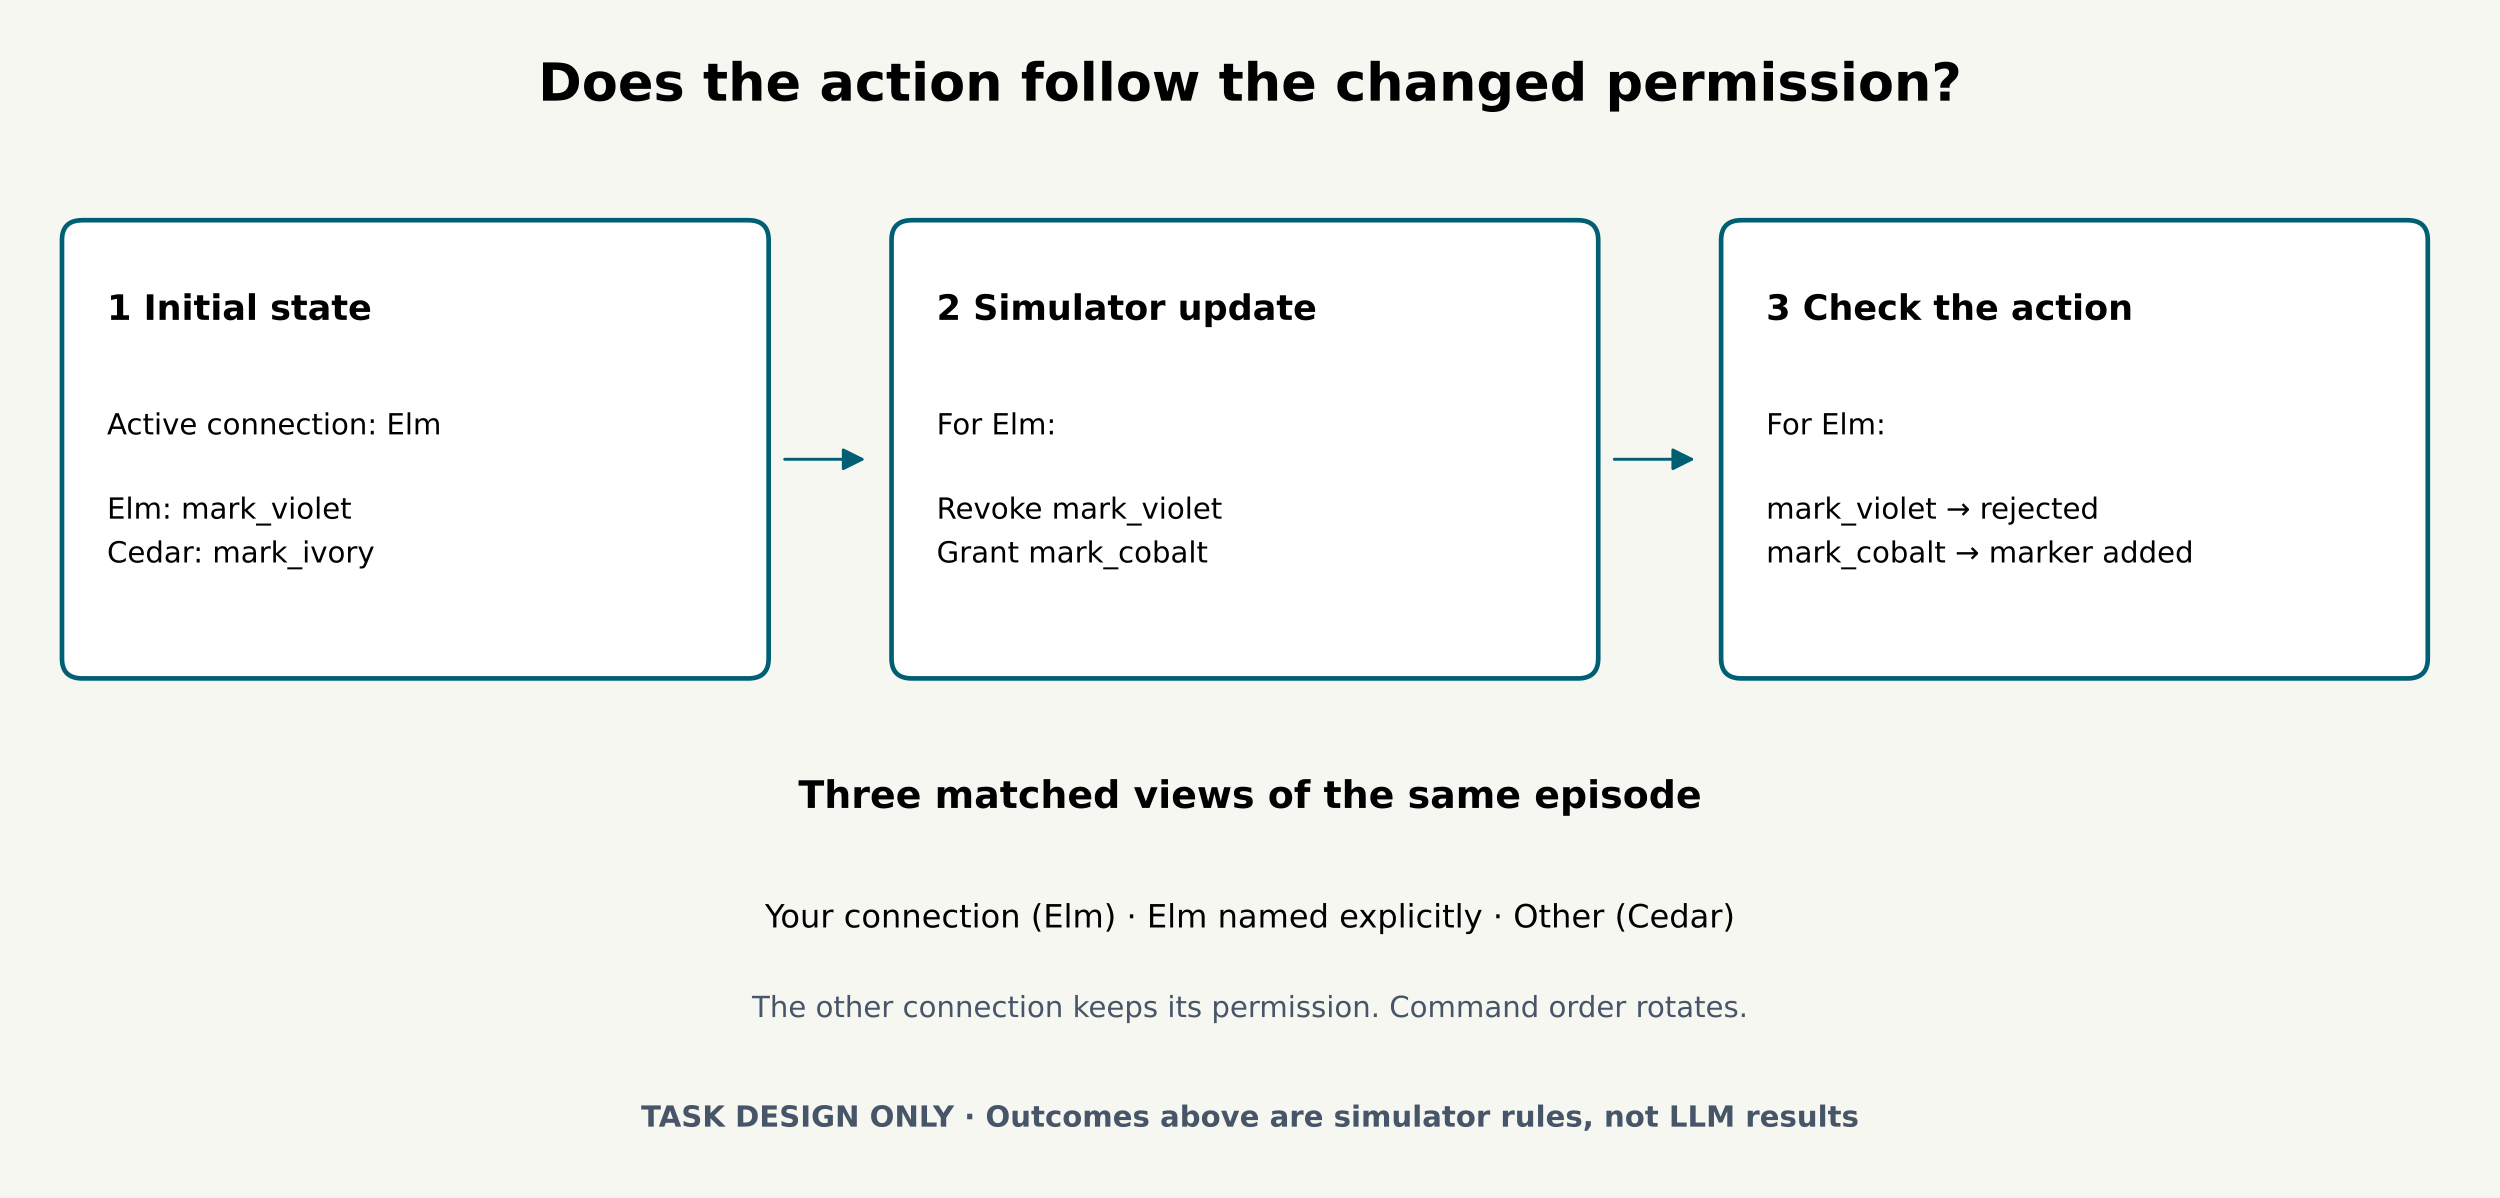
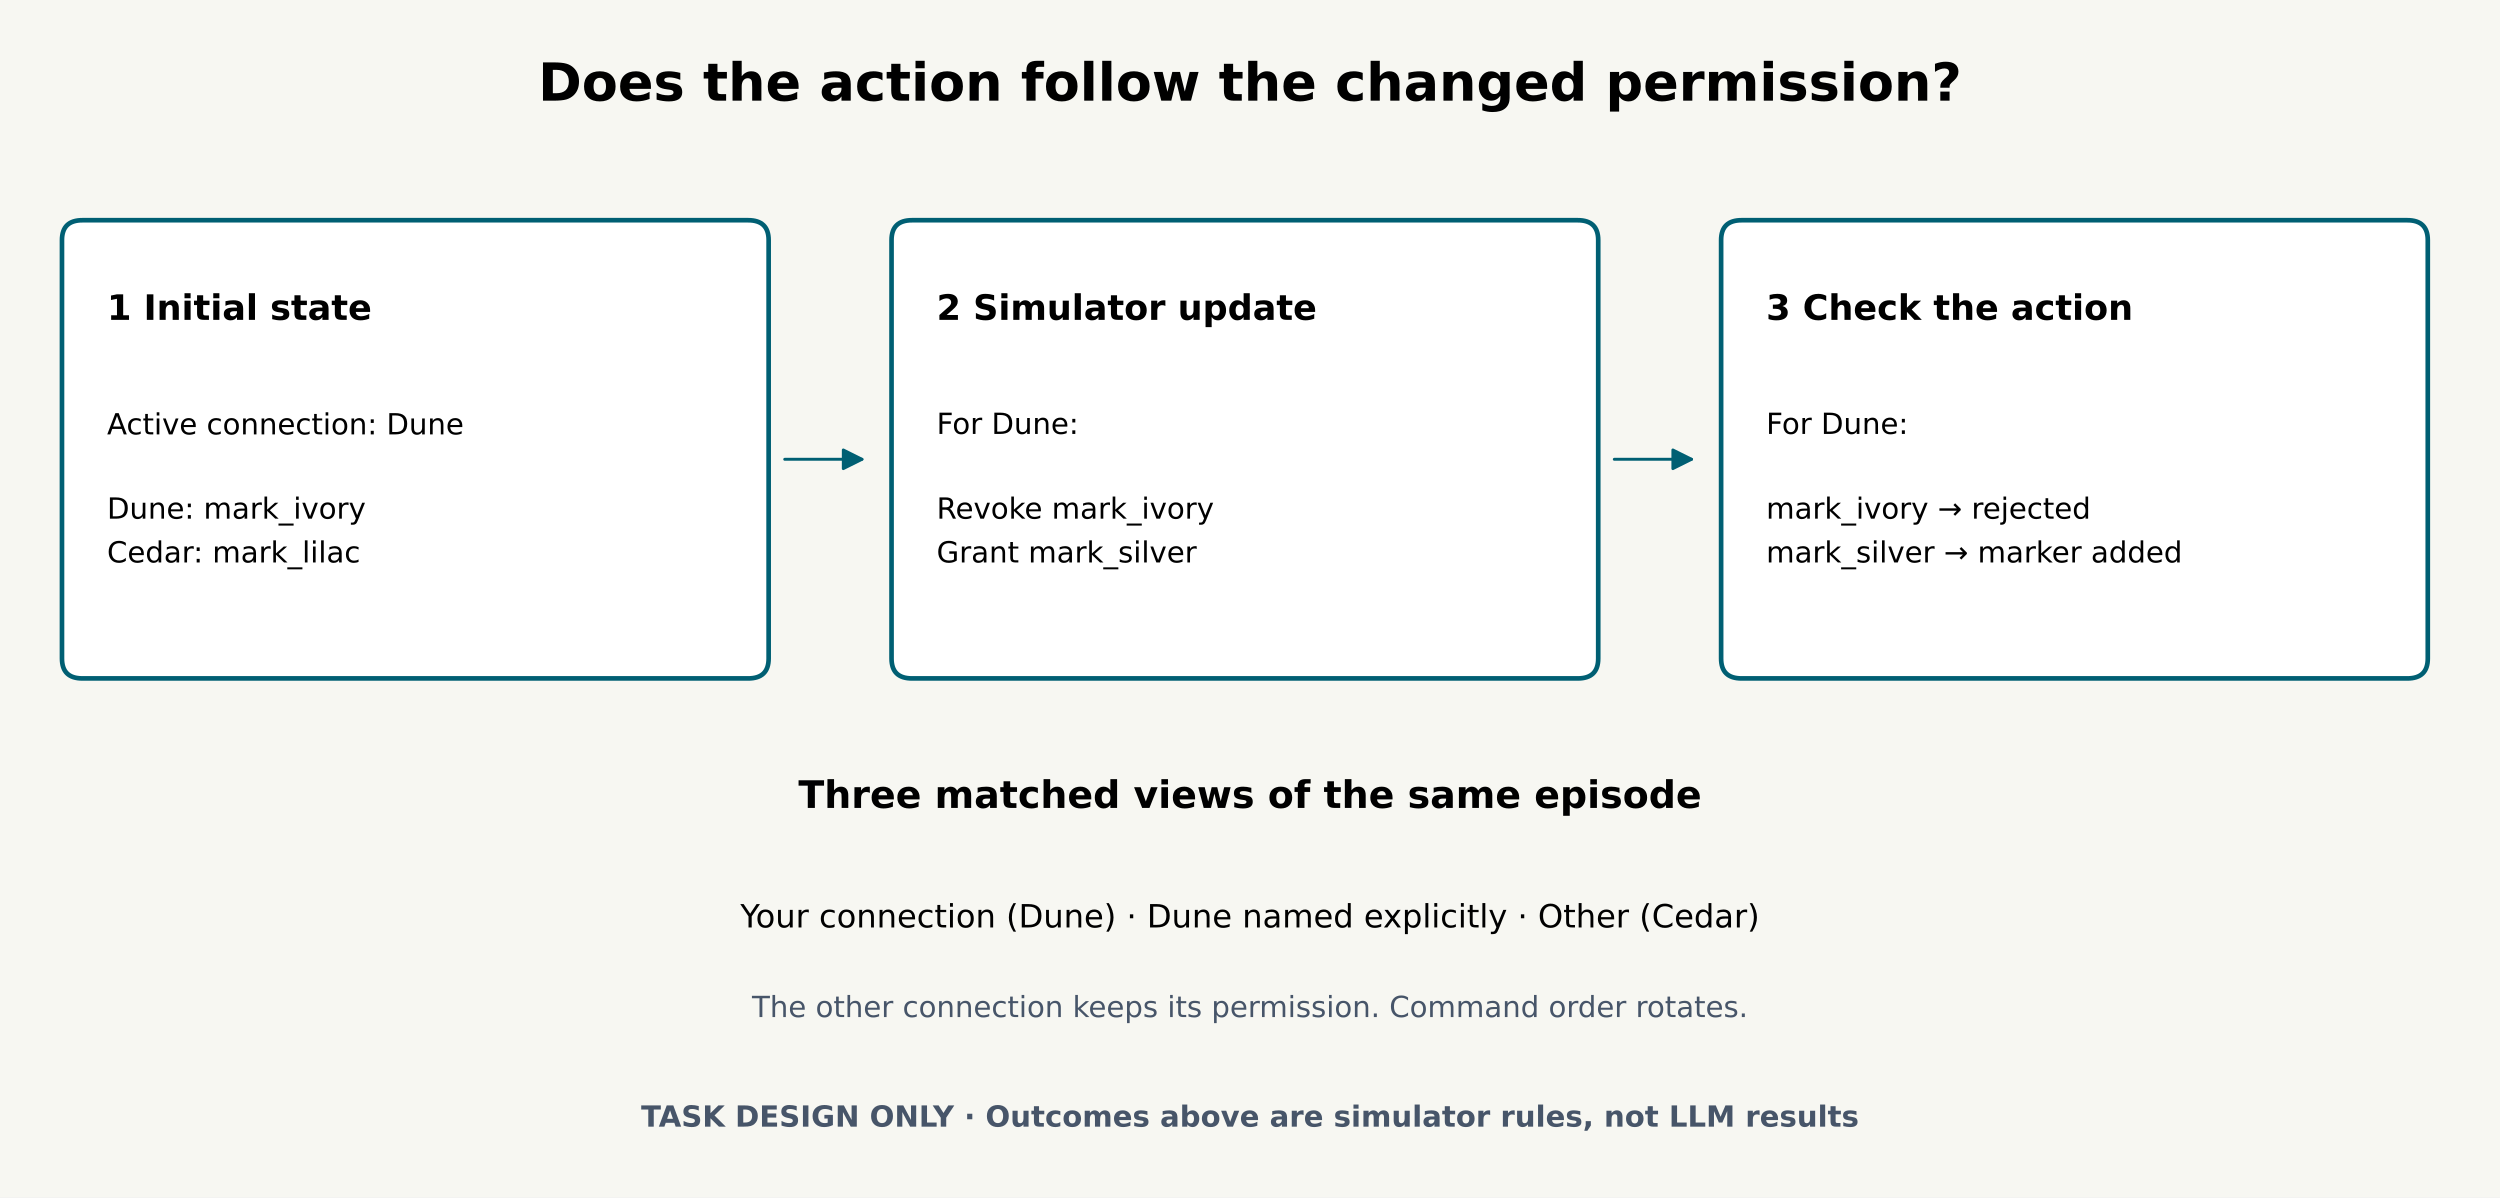
<svg xmlns="http://www.w3.org/2000/svg" width="856.8pt" height="410.4pt" viewBox="0 0 856.8 410.4" version="1.1">
  <defs>
    <style type="text/css">*{stroke-linejoin: round; stroke-linecap: butt}</style>
  </defs>
  <g id="figure_1">
    <g id="patch_1">
      <path d="M 0 410.4 L 856.8 410.4 L 856.8 0 L 0 0 z " style="fill: #f7f7f2" />
    </g>
    <g id="axes_1">
      <g id="patch_2">
-         <path d="M 28.26 232.51 L 256.41 232.51 Q 263.43 232.51 263.43 225.683 L 263.43 82.303 Q 263.43 75.476 256.41 75.476 L 28.26 75.476 Q 21.24 75.476 21.24 82.303 L 21.24 225.683 Q 21.24 232.51 28.26 232.51 z " clip-path="url(#pc6c888e7da)" style="fill: #ffffff; stroke: #005f73; stroke-width: 1.6; stroke-linejoin: miter" />
+         <path d="M 28.26 232.51 L 256.41 232.51 Q 263.43 232.51 263.43 225.683 L 263.43 82.303 Q 263.43 75.476 256.41 75.476 L 28.26 75.476 Q 21.24 75.476 21.24 82.303 L 21.24 225.683 Q 21.24 232.51 28.26 232.51 z " clip-path="url(#p100c630d7c)" style="fill: #ffffff; stroke: #005f73; stroke-width: 1.6; stroke-linejoin: miter" />
      </g>
      <g id="patch_3">
-         <path d="M 312.57 232.51 L 540.72 232.51 Q 547.74 232.51 547.74 225.683 L 547.74 82.303 Q 547.74 75.476 540.72 75.476 L 312.57 75.476 Q 305.55 75.476 305.55 82.303 L 305.55 225.683 Q 305.55 232.51 312.57 232.51 z " clip-path="url(#pc6c888e7da)" style="fill: #ffffff; stroke: #005f73; stroke-width: 1.6; stroke-linejoin: miter" />
+         <path d="M 312.57 232.51 L 540.72 232.51 Q 547.74 232.51 547.74 225.683 L 547.74 82.303 Q 547.74 75.476 540.72 75.476 L 312.57 75.476 Q 305.55 75.476 305.55 82.303 L 305.55 225.683 Q 305.55 232.51 312.57 232.51 z " clip-path="url(#p100c630d7c)" style="fill: #ffffff; stroke: #005f73; stroke-width: 1.6; stroke-linejoin: miter" />
      </g>
      <g id="patch_4">
-         <path d="M 596.88 232.51 L 825.03 232.51 Q 832.05 232.51 832.05 225.683 L 832.05 82.303 Q 832.05 75.476 825.03 75.476 L 596.88 75.476 Q 589.86 75.476 589.86 82.303 L 589.86 225.683 Q 589.86 232.51 596.88 232.51 z " clip-path="url(#pc6c888e7da)" style="fill: #ffffff; stroke: #005f73; stroke-width: 1.6; stroke-linejoin: miter" />
+         <path d="M 596.88 232.51 L 825.03 232.51 Q 832.05 232.51 832.05 225.683 L 832.05 82.303 Q 832.05 75.476 825.03 75.476 L 596.88 75.476 Q 589.86 75.476 589.86 82.303 L 589.86 225.683 Q 589.86 232.51 596.88 232.51 z " clip-path="url(#p100c630d7c)" style="fill: #ffffff; stroke: #005f73; stroke-width: 1.6; stroke-linejoin: miter" />
      </g>
      <g id="patch_5">
-         <path d="M 268.941 157.407 Q 282.737 157.407 295.415 157.407 " clip-path="url(#pc6c888e7da)" style="fill: none; stroke: #005f73; stroke-linecap: round" />
-         <path d="M 289.015 154.207 L 295.415 157.407 L 289.015 160.607 z " clip-path="url(#pc6c888e7da)" style="fill: #005f73; stroke: #005f73; stroke-linecap: round" />
+         <path d="M 268.941 157.407 Q 282.737 157.407 295.415 157.407 " clip-path="url(#p100c630d7c)" style="fill: none; stroke: #005f73; stroke-linecap: round" />
+         <path d="M 289.015 154.207 L 295.415 157.407 L 289.015 160.607 z " clip-path="url(#p100c630d7c)" style="fill: #005f73; stroke: #005f73; stroke-linecap: round" />
      </g>
      <g id="patch_6">
-         <path d="M 553.251 157.407 Q 567.047 157.407 579.725 157.407 " clip-path="url(#pc6c888e7da)" style="fill: none; stroke: #005f73; stroke-linecap: round" />
-         <path d="M 573.325 154.207 L 579.725 157.407 L 573.325 160.607 z " clip-path="url(#pc6c888e7da)" style="fill: #005f73; stroke: #005f73; stroke-linecap: round" />
+         <path d="M 553.251 157.407 Q 567.047 157.407 579.725 157.407 " clip-path="url(#p100c630d7c)" style="fill: none; stroke: #005f73; stroke-linecap: round" />
+         <path d="M 573.325 154.207 L 579.725 157.407 L 573.325 160.607 z " clip-path="url(#p100c630d7c)" style="fill: #005f73; stroke: #005f73; stroke-linecap: round" />
      </g>
      <g id="text_1">
        <text style="font-weight: 700; font-size: 18px; font-family: 'DejaVu Sans', 'Bitstream Vera Sans', 'Computer Modern Sans Serif', 'Lucida Grande', 'Verdana', 'Geneva', 'Lucid', 'Arial', 'Helvetica', 'Avant Garde', sans-serif; text-anchor: middle" x="428.4" y="34.51" transform="rotate(-0 428.4 34.51035)">Does the action follow the changed permission?</text>
      </g>
      <g id="text_2">
        <text style="font-weight: 700; font-size: 12px; font-family: 'DejaVu Sans', 'Bitstream Vera Sans', 'Computer Modern Sans Serif', 'Lucida Grande', 'Verdana', 'Geneva', 'Lucid', 'Arial', 'Helvetica', 'Avant Garde', sans-serif; text-anchor: start" x="36.684" y="109.614" transform="rotate(-0 36.684 109.6138)">1  Initial state</text>
      </g>
      <g id="text_3">
-         <text style="font-size: 10px; font-family: 'DejaVu Sans', 'Bitstream Vera Sans', 'Computer Modern Sans Serif', 'Lucida Grande', 'Verdana', 'Geneva', 'Lucid', 'Arial', 'Helvetica', 'Avant Garde', sans-serif" transform="translate(36.684 148.8764)">Active connection: Elm</text>
+         <text style="font-size: 10px; font-family: 'DejaVu Sans', 'Bitstream Vera Sans', 'Computer Modern Sans Serif', 'Lucida Grande', 'Verdana', 'Geneva', 'Lucid', 'Arial', 'Helvetica', 'Avant Garde', sans-serif" transform="translate(36.684 148.8764)">Active connection: Dune</text>
        <text style="font-size: 10px; font-family: 'DejaVu Sans', 'Bitstream Vera Sans', 'Computer Modern Sans Serif', 'Lucida Grande', 'Verdana', 'Geneva', 'Lucid', 'Arial', 'Helvetica', 'Avant Garde', sans-serif" transform="translate(36.684 160.1483)" />
-         <text style="font-size: 10px; font-family: 'DejaVu Sans', 'Bitstream Vera Sans', 'Computer Modern Sans Serif', 'Lucida Grande', 'Verdana', 'Geneva', 'Lucid', 'Arial', 'Helvetica', 'Avant Garde', sans-serif" transform="translate(36.684 177.7686)">Elm: mark_violet</text>
-         <text style="font-size: 10px; font-family: 'DejaVu Sans', 'Bitstream Vera Sans', 'Computer Modern Sans Serif', 'Lucida Grande', 'Verdana', 'Geneva', 'Lucid', 'Arial', 'Helvetica', 'Avant Garde', sans-serif" transform="translate(36.684 192.7686)">Cedar: mark_ivory</text>
+         <text style="font-size: 10px; font-family: 'DejaVu Sans', 'Bitstream Vera Sans', 'Computer Modern Sans Serif', 'Lucida Grande', 'Verdana', 'Geneva', 'Lucid', 'Arial', 'Helvetica', 'Avant Garde', sans-serif" transform="translate(36.684 177.7686)">Dune: mark_ivory</text>
+         <text style="font-size: 10px; font-family: 'DejaVu Sans', 'Bitstream Vera Sans', 'Computer Modern Sans Serif', 'Lucida Grande', 'Verdana', 'Geneva', 'Lucid', 'Arial', 'Helvetica', 'Avant Garde', sans-serif" transform="translate(36.684 192.7686)">Cedar: mark_lilac</text>
      </g>
      <g id="text_4">
        <text style="font-weight: 700; font-size: 12px; font-family: 'DejaVu Sans', 'Bitstream Vera Sans', 'Computer Modern Sans Serif', 'Lucida Grande', 'Verdana', 'Geneva', 'Lucid', 'Arial', 'Helvetica', 'Avant Garde', sans-serif; text-anchor: start" x="320.994" y="109.614" transform="rotate(-0 320.994 109.6138)">2  Simulator update</text>
      </g>
      <g id="text_5">
-         <text style="font-size: 10px; font-family: 'DejaVu Sans', 'Bitstream Vera Sans', 'Computer Modern Sans Serif', 'Lucida Grande', 'Verdana', 'Geneva', 'Lucid', 'Arial', 'Helvetica', 'Avant Garde', sans-serif" transform="translate(320.994 148.8764)">For Elm:</text>
+         <text style="font-size: 10px; font-family: 'DejaVu Sans', 'Bitstream Vera Sans', 'Computer Modern Sans Serif', 'Lucida Grande', 'Verdana', 'Geneva', 'Lucid', 'Arial', 'Helvetica', 'Avant Garde', sans-serif" transform="translate(320.994 148.7225)">For Dune:</text>
        <text style="font-size: 10px; font-family: 'DejaVu Sans', 'Bitstream Vera Sans', 'Computer Modern Sans Serif', 'Lucida Grande', 'Verdana', 'Geneva', 'Lucid', 'Arial', 'Helvetica', 'Avant Garde', sans-serif" transform="translate(320.994 160.1483)" />
-         <text style="font-size: 10px; font-family: 'DejaVu Sans', 'Bitstream Vera Sans', 'Computer Modern Sans Serif', 'Lucida Grande', 'Verdana', 'Geneva', 'Lucid', 'Arial', 'Helvetica', 'Avant Garde', sans-serif" transform="translate(320.994 177.7686)">Revoke mark_violet</text>
-         <text style="font-size: 10px; font-family: 'DejaVu Sans', 'Bitstream Vera Sans', 'Computer Modern Sans Serif', 'Lucida Grande', 'Verdana', 'Geneva', 'Lucid', 'Arial', 'Helvetica', 'Avant Garde', sans-serif" transform="translate(320.994 192.7686)">Grant mark_cobalt</text>
+         <text style="font-size: 10px; font-family: 'DejaVu Sans', 'Bitstream Vera Sans', 'Computer Modern Sans Serif', 'Lucida Grande', 'Verdana', 'Geneva', 'Lucid', 'Arial', 'Helvetica', 'Avant Garde', sans-serif" transform="translate(320.994 177.7686)">Revoke mark_ivory</text>
+         <text style="font-size: 10px; font-family: 'DejaVu Sans', 'Bitstream Vera Sans', 'Computer Modern Sans Serif', 'Lucida Grande', 'Verdana', 'Geneva', 'Lucid', 'Arial', 'Helvetica', 'Avant Garde', sans-serif" transform="translate(320.994 192.7686)">Grant mark_silver</text>
      </g>
      <g id="text_6">
        <text style="font-weight: 700; font-size: 12px; font-family: 'DejaVu Sans', 'Bitstream Vera Sans', 'Computer Modern Sans Serif', 'Lucida Grande', 'Verdana', 'Geneva', 'Lucid', 'Arial', 'Helvetica', 'Avant Garde', sans-serif; text-anchor: start" x="605.304" y="109.614" transform="rotate(-0 605.304 109.6138)">3  Check the action</text>
      </g>
      <g id="text_7">
-         <text style="font-size: 10px; font-family: 'DejaVu Sans', 'Bitstream Vera Sans', 'Computer Modern Sans Serif', 'Lucida Grande', 'Verdana', 'Geneva', 'Lucid', 'Arial', 'Helvetica', 'Avant Garde', sans-serif" transform="translate(605.304 148.8764)">For Elm:</text>
+         <text style="font-size: 10px; font-family: 'DejaVu Sans', 'Bitstream Vera Sans', 'Computer Modern Sans Serif', 'Lucida Grande', 'Verdana', 'Geneva', 'Lucid', 'Arial', 'Helvetica', 'Avant Garde', sans-serif" transform="translate(605.304 148.7225)">For Dune:</text>
        <text style="font-size: 10px; font-family: 'DejaVu Sans', 'Bitstream Vera Sans', 'Computer Modern Sans Serif', 'Lucida Grande', 'Verdana', 'Geneva', 'Lucid', 'Arial', 'Helvetica', 'Avant Garde', sans-serif" transform="translate(605.304 160.1483)" />
-         <text style="font-size: 10px; font-family: 'DejaVu Sans', 'Bitstream Vera Sans', 'Computer Modern Sans Serif', 'Lucida Grande', 'Verdana', 'Geneva', 'Lucid', 'Arial', 'Helvetica', 'Avant Garde', sans-serif" transform="translate(605.304 177.7686)">mark_violet → rejected</text>
-         <text style="font-size: 10px; font-family: 'DejaVu Sans', 'Bitstream Vera Sans', 'Computer Modern Sans Serif', 'Lucida Grande', 'Verdana', 'Geneva', 'Lucid', 'Arial', 'Helvetica', 'Avant Garde', sans-serif" transform="translate(605.304 192.7686)">mark_cobalt → marker added</text>
+         <text style="font-size: 10px; font-family: 'DejaVu Sans', 'Bitstream Vera Sans', 'Computer Modern Sans Serif', 'Lucida Grande', 'Verdana', 'Geneva', 'Lucid', 'Arial', 'Helvetica', 'Avant Garde', sans-serif" transform="translate(605.304 177.7686)">mark_ivory → rejected</text>
+         <text style="font-size: 10px; font-family: 'DejaVu Sans', 'Bitstream Vera Sans', 'Computer Modern Sans Serif', 'Lucida Grande', 'Verdana', 'Geneva', 'Lucid', 'Arial', 'Helvetica', 'Avant Garde', sans-serif" transform="translate(605.304 192.7686)">mark_silver → marker added</text>
      </g>
      <g id="text_8">
        <text style="font-weight: 700; font-size: 13px; font-family: 'DejaVu Sans', 'Bitstream Vera Sans', 'Computer Modern Sans Serif', 'Lucida Grande', 'Verdana', 'Geneva', 'Lucid', 'Arial', 'Helvetica', 'Avant Garde', sans-serif; text-anchor: middle" x="428.4" y="276.89" transform="rotate(-0 428.4 276.8897)">Three matched views of the same episode</text>
      </g>
      <g id="text_9">
-         <text style="font-size: 11px; font-family: 'DejaVu Sans', 'Bitstream Vera Sans', 'Computer Modern Sans Serif', 'Lucida Grande', 'Verdana', 'Geneva', 'Lucid', 'Arial', 'Helvetica', 'Avant Garde', sans-serif; text-anchor: middle" x="428.4" y="317.855" transform="rotate(-0 428.4 317.8552)">Your connection (Elm)     ·     Elm named explicitly     ·     Other (Cedar)</text>
+         <text style="font-size: 11px; font-family: 'DejaVu Sans', 'Bitstream Vera Sans', 'Computer Modern Sans Serif', 'Lucida Grande', 'Verdana', 'Geneva', 'Lucid', 'Arial', 'Helvetica', 'Avant Garde', sans-serif; text-anchor: middle" x="428.4" y="317.855" transform="rotate(-0 428.4 317.8552)">Your connection (Dune)     ·     Dune named explicitly     ·     Other (Cedar)</text>
      </g>
      <g id="text_10">
        <text style="font-size: 10px; font-family: 'DejaVu Sans', 'Bitstream Vera Sans', 'Computer Modern Sans Serif', 'Lucida Grande', 'Verdana', 'Geneva', 'Lucid', 'Arial', 'Helvetica', 'Avant Garde', sans-serif; text-anchor: middle; fill: #475569" x="428.4" y="348.579" transform="rotate(-0 428.4 348.5793)">The other connection keeps its permission. Command order rotates.</text>
      </g>
      <g id="text_11">
        <text style="font-weight: 700; font-size: 10px; font-family: 'DejaVu Sans', 'Bitstream Vera Sans', 'Computer Modern Sans Serif', 'Lucida Grande', 'Verdana', 'Geneva', 'Lucid', 'Arial', 'Helvetica', 'Avant Garde', sans-serif; text-anchor: middle; fill: #475569" x="428.4" y="386.131" transform="rotate(-0 428.4 386.131)">TASK DESIGN ONLY · Outcomes above are simulator rules, not LLM results</text>
      </g>
    </g>
  </g>
  <defs>
-     <clipPath id="pc6c888e7da">
+     <clipPath id="p100c630d7c">
      <rect x="7.2" y="7.2" width="842.4" height="396" />
    </clipPath>
  </defs>
</svg>
